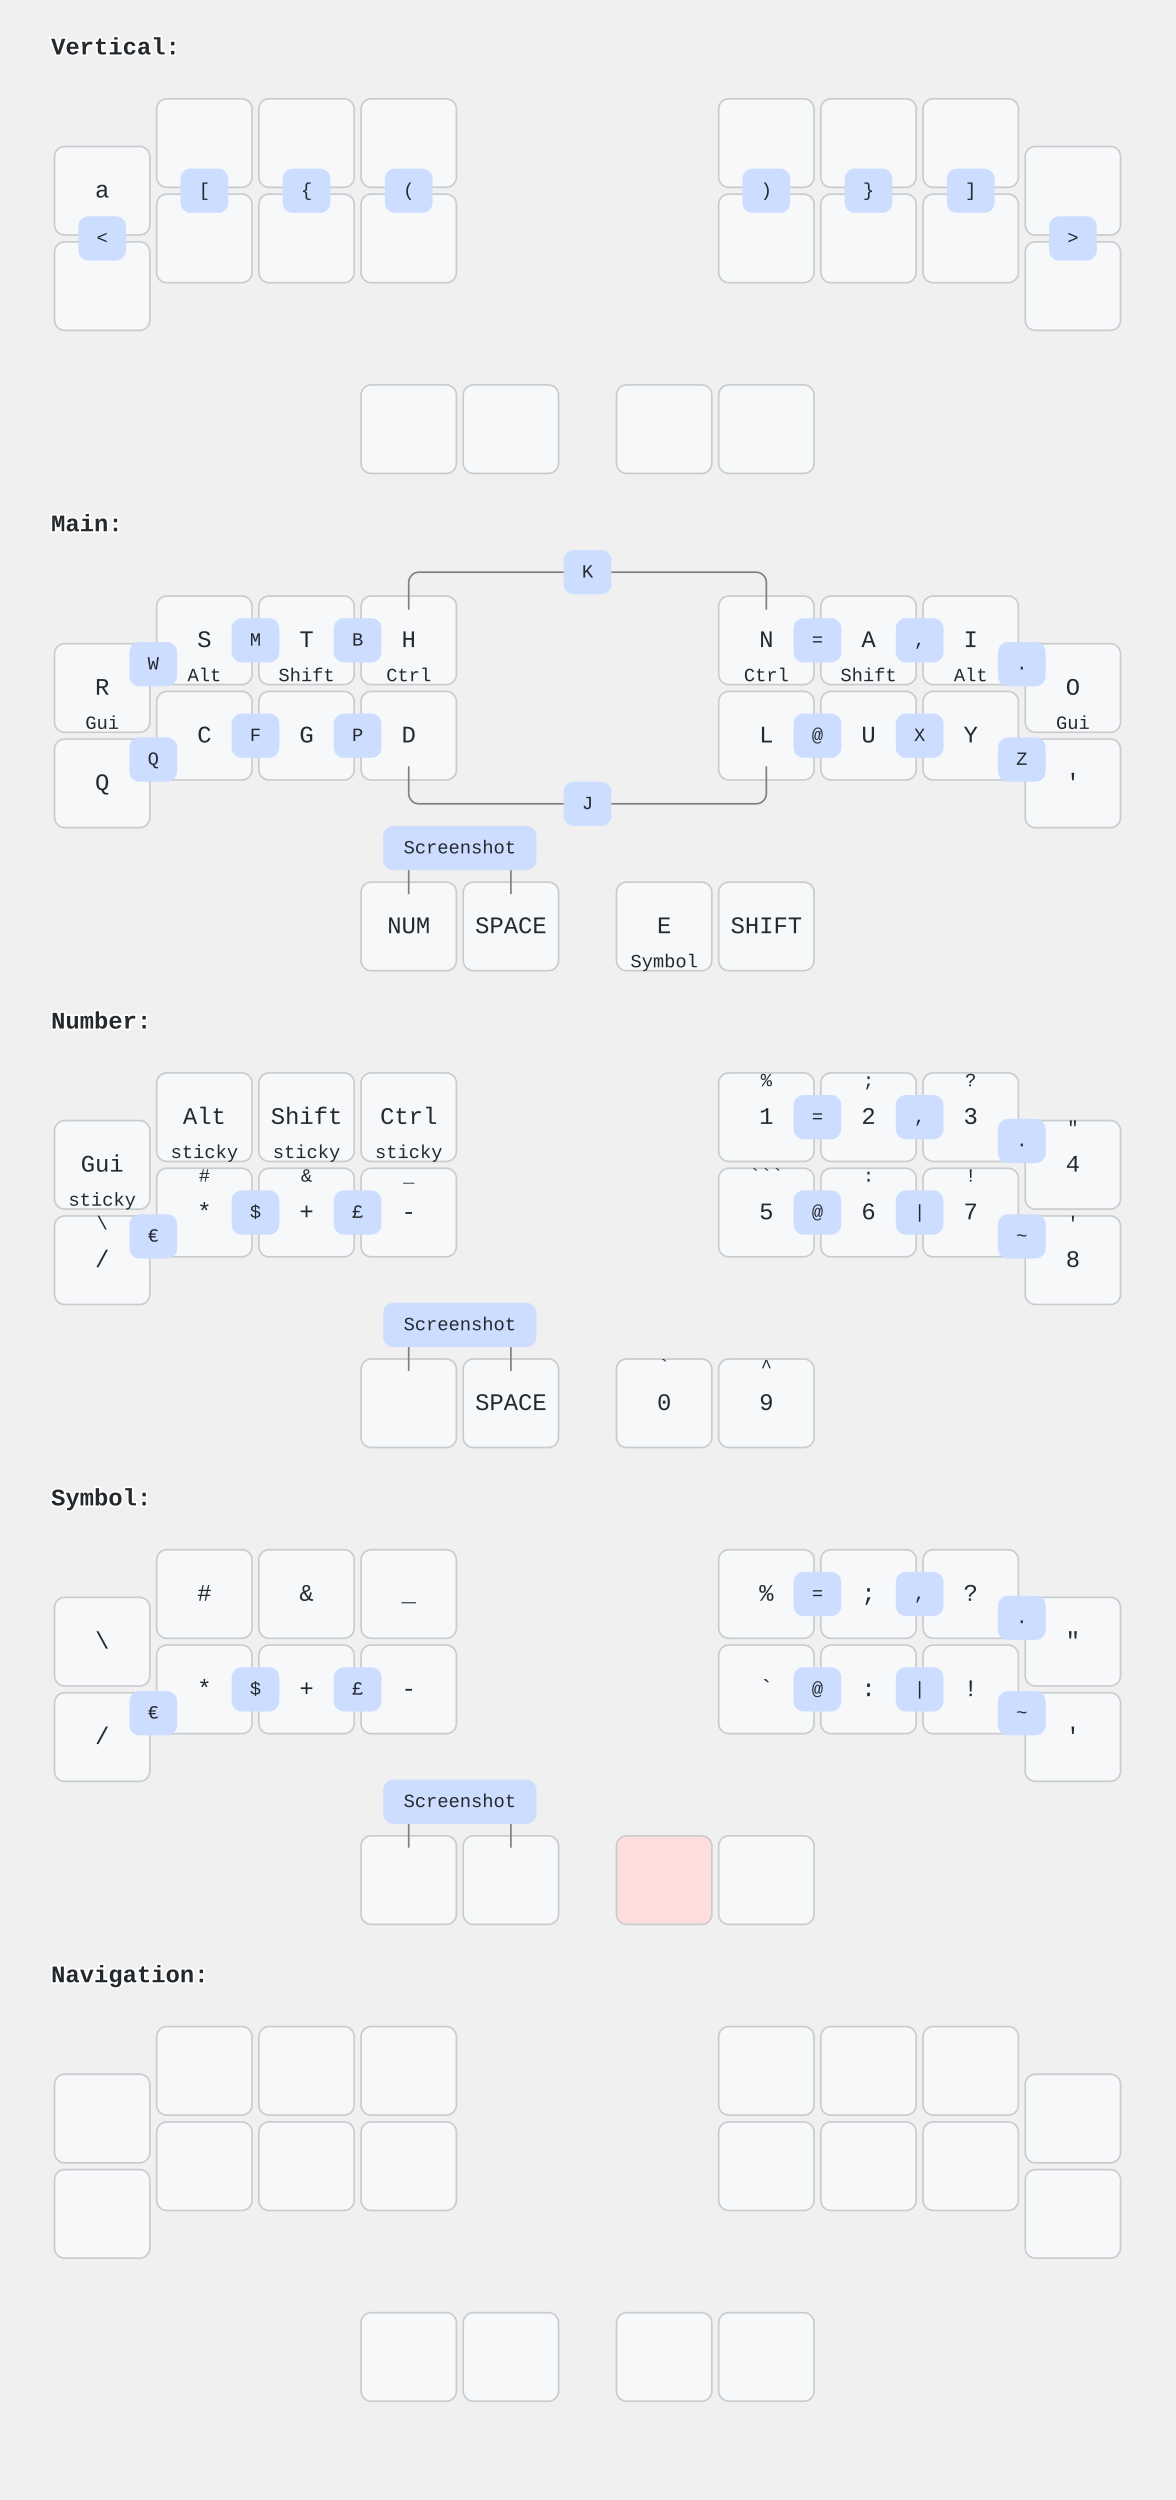
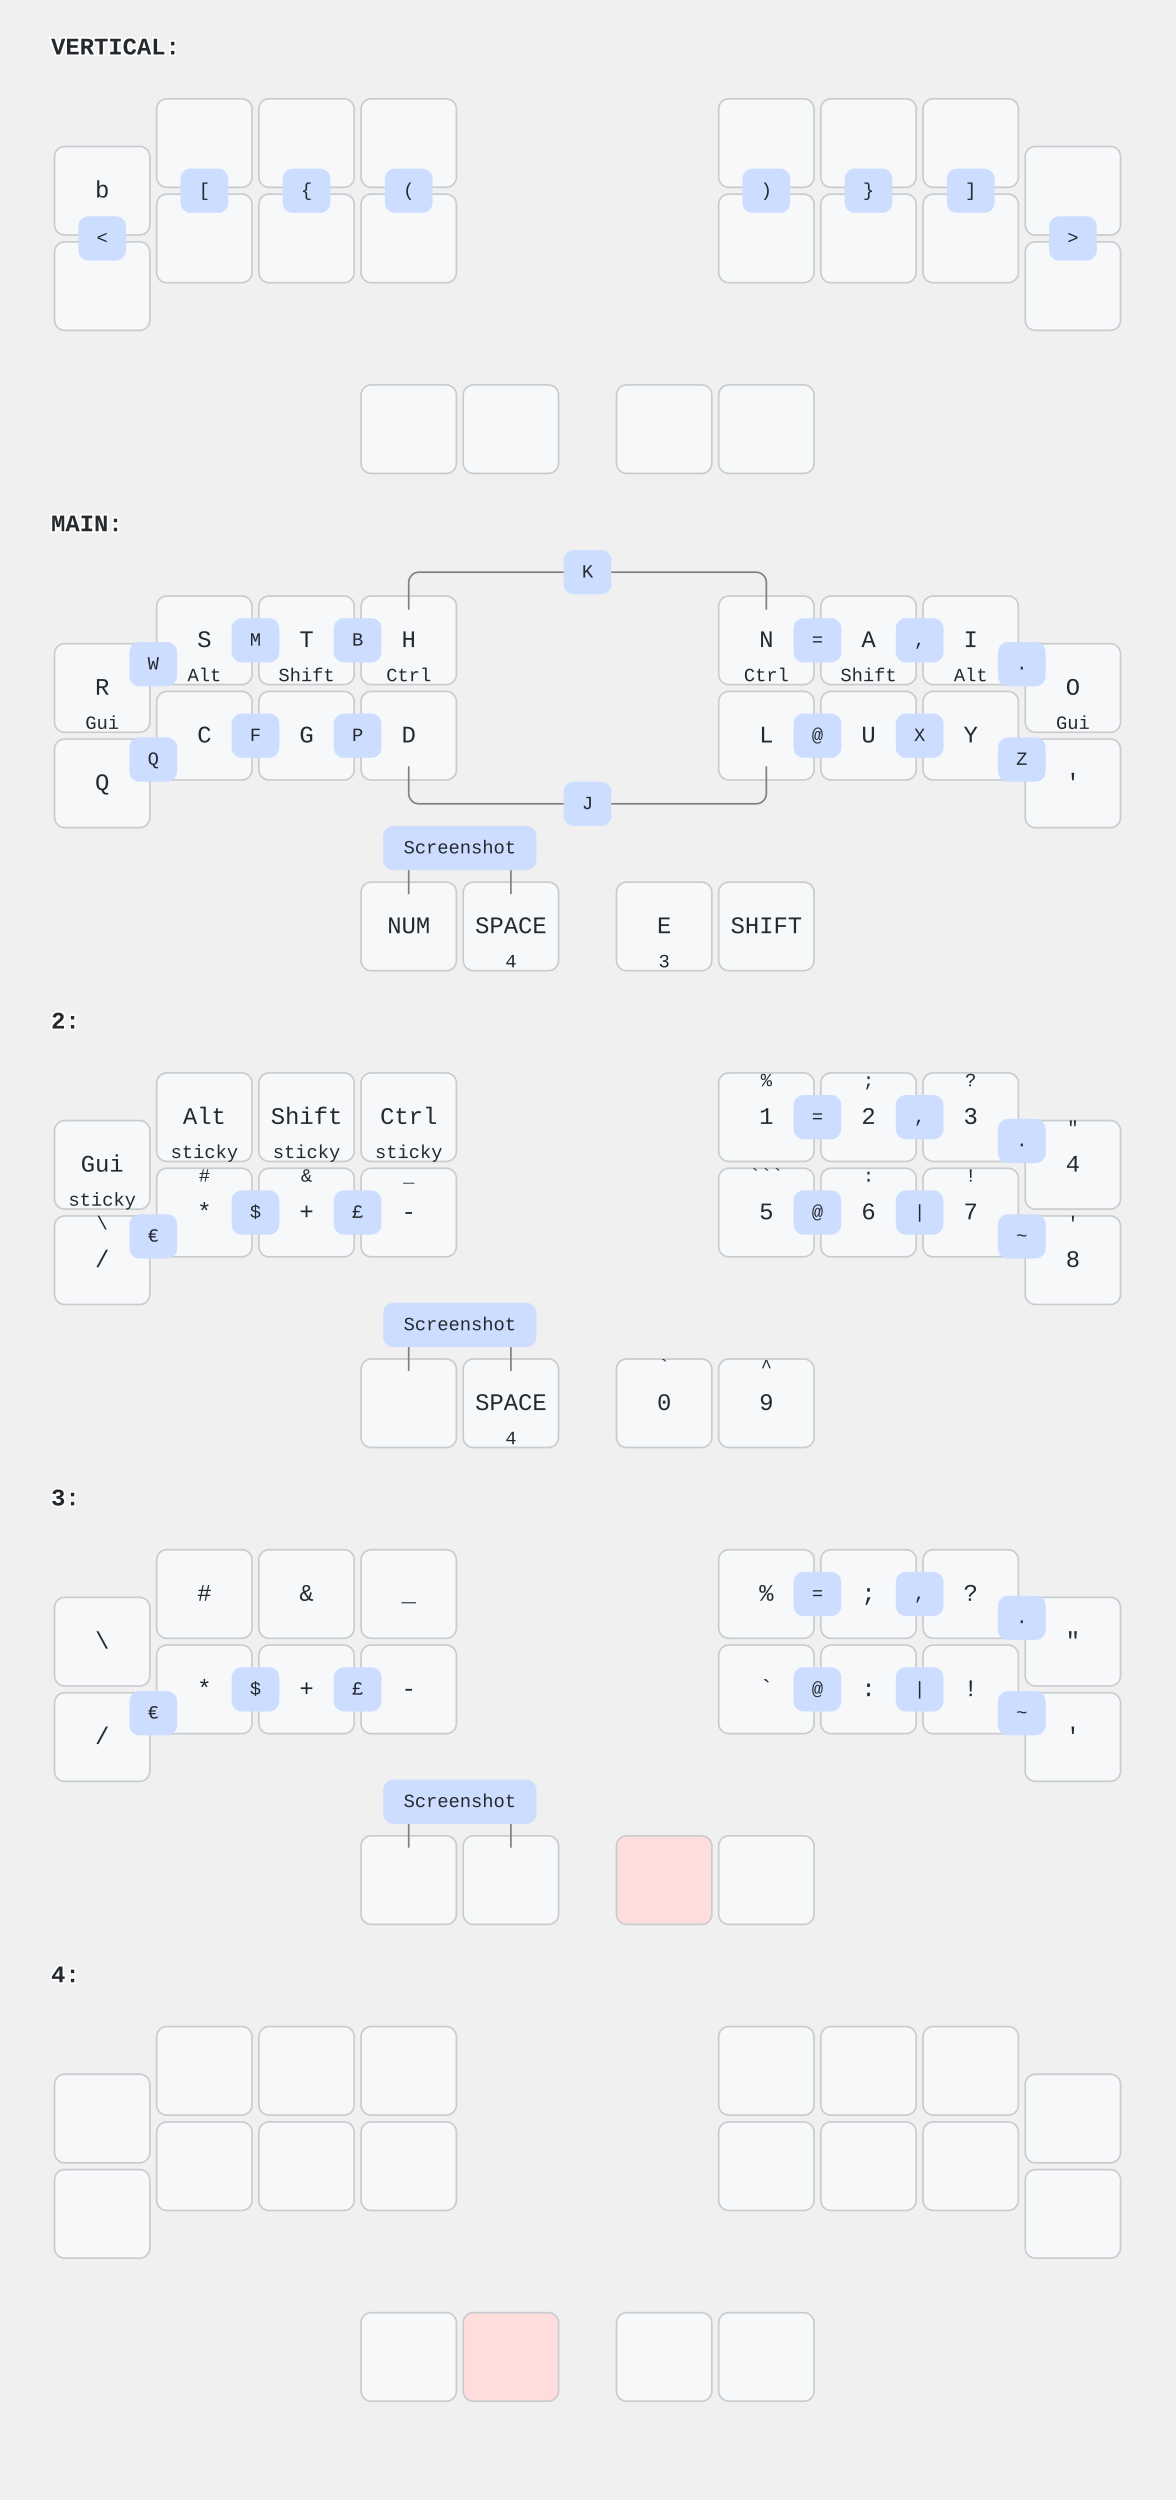
<svg xmlns="http://www.w3.org/2000/svg" width="690" height="1468" viewBox="0 0 690 1468" class="keymap">
  <style>/* font and background color specifications */
svg.keymap {
  font-family: SFMono-Regular,Consolas,Liberation Mono,Menlo,monospace;
  font-size: 14px;
  font-kerning: normal;
  text-rendering: optimizeLegibility;
  fill: #24292e;
}

/* default key styling */
rect.key {
  fill: #f6f8fa;
  stroke: #c9cccf;
  stroke-width: 1;
}

/* default key side styling, only used is draw_key_sides is set */
rect.side {
  filter: brightness(90%);
}

/* color accent for combo boxes */
rect.combo, rect.combo-separate {
  fill: #cdf;
}

/* color accent for held keys */
rect.held, rect.combo.held {
  fill: #fdd;
}

/* color accent for ghost (optional) keys */
rect.ghost, rect.combo.ghost {
  display: none;
}

text {
  text-anchor: middle;
  dominant-baseline: middle;
}

/* styling for layer labels */
text.label {
  font-weight: bold;
  text-anchor: start;
  stroke: white;
  stroke-width: 2;
  paint-order: stroke;
}

/* styling for combo tap, and key hold/shifted label text */
text.combo, text.hold, text.shifted {
  font-size: 11px;
}

text.hold {
  text-anchor: middle;
  dominant-baseline: auto;
}

text.shifted {
  text-anchor: middle;
  dominant-baseline: hanging;
}

/* styling for hold/shifted label text in combo box */
text.combo.hold, text.combo.shifted {
  font-size: 8px;
}

/* lighter symbol for transparent keys */
text.trans {
  fill: #7b7e81;
}

/* styling for combo dendrons */
path.combo {
  stroke-width: 1;
  stroke: gray;
  fill: none;
}

/* Start Tabler Icons Cleanup */
/* cannot use height/width with glyphs */
.icon-tabler &gt; path {
  fill: inherit;
  stroke: inherit;
  stroke-width: 2;
}
/* hide tabler's default box */
.icon-tabler &gt; path[stroke="none"][fill="none"] {
  visibility: hidden;
}
/* End Tabler Icons Cleanup */</style>
-   <g transform="translate(30, 0)" class="layer-Vertical">
-     <text x="0" y="28" class="label">Vertical:</text>
+   <g transform="translate(30, 0)" class="layer-VERTICAL">
+     <text x="0" y="28" class="label">VERTICAL:</text>
    <g transform="translate(0, 56)">
      <g transform="translate(30, 56)" class="key keypos-0">
        <rect rx="6" ry="6" x="-28" y="-26" width="56" height="52" class="key" />
-         <text x="0" y="0" class="key tap">a</text>
+         <text x="0" y="0" class="key tap">b</text>
      </g>
      <g transform="translate(90, 28)" class="key trans keypos-1">
        <rect rx="6" ry="6" x="-28" y="-26" width="56" height="52" class="key trans" />
      </g>
      <g transform="translate(150, 28)" class="key trans keypos-2">
        <rect rx="6" ry="6" x="-28" y="-26" width="56" height="52" class="key trans" />
      </g>
      <g transform="translate(210, 28)" class="key trans keypos-3">
        <rect rx="6" ry="6" x="-28" y="-26" width="56" height="52" class="key trans" />
      </g>
      <g transform="translate(270, 56)" class="key ghost keypos-4">
        <rect rx="6" ry="6" x="-28" y="-26" width="56" height="52" class="key ghost" />
      </g>
      <g transform="translate(360, 56)" class="key ghost keypos-5">
        <rect rx="6" ry="6" x="-28" y="-26" width="56" height="52" class="key ghost" />
      </g>
      <g transform="translate(420, 28)" class="key trans keypos-6">
        <rect rx="6" ry="6" x="-28" y="-26" width="56" height="52" class="key trans" />
      </g>
      <g transform="translate(480, 28)" class="key trans keypos-7">
        <rect rx="6" ry="6" x="-28" y="-26" width="56" height="52" class="key trans" />
      </g>
      <g transform="translate(540, 28)" class="key trans keypos-8">
        <rect rx="6" ry="6" x="-28" y="-26" width="56" height="52" class="key trans" />
      </g>
      <g transform="translate(600, 56)" class="key trans keypos-9">
        <rect rx="6" ry="6" x="-28" y="-26" width="56" height="52" class="key trans" />
      </g>
      <g transform="translate(30, 112)" class="key trans keypos-10">
        <rect rx="6" ry="6" x="-28" y="-26" width="56" height="52" class="key trans" />
      </g>
      <g transform="translate(90, 84)" class="key trans keypos-11">
        <rect rx="6" ry="6" x="-28" y="-26" width="56" height="52" class="key trans" />
      </g>
      <g transform="translate(150, 84)" class="key trans keypos-12">
        <rect rx="6" ry="6" x="-28" y="-26" width="56" height="52" class="key trans" />
      </g>
      <g transform="translate(210, 84)" class="key trans keypos-13">
        <rect rx="6" ry="6" x="-28" y="-26" width="56" height="52" class="key trans" />
      </g>
      <g transform="translate(270, 112)" class="key ghost keypos-14">
        <rect rx="6" ry="6" x="-28" y="-26" width="56" height="52" class="key ghost" />
      </g>
      <g transform="translate(360, 112)" class="key ghost keypos-15">
        <rect rx="6" ry="6" x="-28" y="-26" width="56" height="52" class="key ghost" />
      </g>
      <g transform="translate(420, 84)" class="key trans keypos-16">
        <rect rx="6" ry="6" x="-28" y="-26" width="56" height="52" class="key trans" />
      </g>
      <g transform="translate(480, 84)" class="key trans keypos-17">
        <rect rx="6" ry="6" x="-28" y="-26" width="56" height="52" class="key trans" />
      </g>
      <g transform="translate(540, 84)" class="key trans keypos-18">
        <rect rx="6" ry="6" x="-28" y="-26" width="56" height="52" class="key trans" />
      </g>
      <g transform="translate(600, 112)" class="key trans keypos-19">
        <rect rx="6" ry="6" x="-28" y="-26" width="56" height="52" class="key trans" />
      </g>
      <g transform="translate(90, 140)" class="key ghost keypos-20">
        <rect rx="6" ry="6" x="-28" y="-26" width="56" height="52" class="key ghost" />
      </g>
      <g transform="translate(150, 140)" class="key ghost keypos-21">
        <rect rx="6" ry="6" x="-28" y="-26" width="56" height="52" class="key ghost" />
      </g>
      <g transform="translate(210, 140)" class="key ghost keypos-22">
        <rect rx="6" ry="6" x="-28" y="-26" width="56" height="52" class="key ghost" />
      </g>
      <g transform="translate(420, 140)" class="key ghost keypos-23">
        <rect rx="6" ry="6" x="-28" y="-26" width="56" height="52" class="key ghost" />
      </g>
      <g transform="translate(480, 140)" class="key ghost keypos-24">
        <rect rx="6" ry="6" x="-28" y="-26" width="56" height="52" class="key ghost" />
      </g>
      <g transform="translate(540, 140)" class="key ghost keypos-25">
        <rect rx="6" ry="6" x="-28" y="-26" width="56" height="52" class="key ghost" />
      </g>
      <g transform="translate(210, 196)" class="key trans keypos-26">
        <rect rx="6" ry="6" x="-28" y="-26" width="56" height="52" class="key trans" />
      </g>
      <g transform="translate(270, 196)" class="key trans keypos-27">
        <rect rx="6" ry="6" x="-28" y="-26" width="56" height="52" class="key trans" />
      </g>
      <g transform="translate(360, 196)" class="key trans keypos-28">
        <rect rx="6" ry="6" x="-28" y="-26" width="56" height="52" class="key trans" />
      </g>
      <g transform="translate(420, 196)" class="key trans keypos-29">
        <rect rx="6" ry="6" x="-28" y="-26" width="56" height="52" class="key trans" />
      </g>
      <g class="combo combopos-0">
        <rect rx="6" ry="6" x="16" y="71" width="28" height="26" class="combo" />
        <text x="30" y="84" class="combo tap">&lt;</text>
      </g>
      <g class="combo combopos-1">
        <rect rx="6" ry="6" x="76" y="43" width="28" height="26" class="combo" />
        <text x="90" y="56" class="combo tap">[</text>
      </g>
      <g class="combo combopos-2">
        <rect rx="6" ry="6" x="136" y="43" width="28" height="26" class="combo" />
        <text x="150" y="56" class="combo tap">{</text>
      </g>
      <g class="combo combopos-3">
        <rect rx="6" ry="6" x="196" y="43" width="28" height="26" class="combo" />
        <text x="210" y="56" class="combo tap">(</text>
      </g>
      <g class="combo combopos-4">
        <rect rx="6" ry="6" x="406" y="43" width="28" height="26" class="combo" />
        <text x="420" y="56" class="combo tap">)</text>
      </g>
      <g class="combo combopos-5">
        <rect rx="6" ry="6" x="466" y="43" width="28" height="26" class="combo" />
        <text x="480" y="56" class="combo tap">}</text>
      </g>
      <g class="combo combopos-6">
        <rect rx="6" ry="6" x="526" y="43" width="28" height="26" class="combo" />
        <text x="540" y="56" class="combo tap">]</text>
      </g>
      <g class="combo combopos-7">
        <rect rx="6" ry="6" x="586" y="71" width="28" height="26" class="combo" />
        <text x="600" y="84" class="combo tap">&gt;</text>
      </g>
    </g>
  </g>
-   <g transform="translate(30, 280)" class="layer-Main">
-     <text x="0" y="28" class="label">Main:</text>
+   <g transform="translate(30, 280)" class="layer-MAIN">
+     <text x="0" y="28" class="label">MAIN:</text>
    <g transform="translate(0, 68)">
      <g transform="translate(30, 56)" class="key keypos-0">
        <rect rx="6" ry="6" x="-28" y="-26" width="56" height="52" class="key" />
        <text x="0" y="0" class="key tap">R</text>
        <text x="0" y="24" class="key hold">Gui</text>
      </g>
      <g transform="translate(90, 28)" class="key keypos-1">
        <rect rx="6" ry="6" x="-28" y="-26" width="56" height="52" class="key" />
        <text x="0" y="0" class="key tap">S</text>
        <text x="0" y="24" class="key hold">Alt</text>
      </g>
      <g transform="translate(150, 28)" class="key keypos-2">
        <rect rx="6" ry="6" x="-28" y="-26" width="56" height="52" class="key" />
        <text x="0" y="0" class="key tap">T</text>
        <text x="0" y="24" class="key hold">Shift</text>
      </g>
      <g transform="translate(210, 28)" class="key keypos-3">
        <rect rx="6" ry="6" x="-28" y="-26" width="56" height="52" class="key" />
        <text x="0" y="0" class="key tap">H</text>
        <text x="0" y="24" class="key hold">Ctrl</text>
      </g>
      <g transform="translate(270, 56)" class="key ghost keypos-4">
        <rect rx="6" ry="6" x="-28" y="-26" width="56" height="52" class="key ghost" />
      </g>
      <g transform="translate(360, 56)" class="key ghost keypos-5">
        <rect rx="6" ry="6" x="-28" y="-26" width="56" height="52" class="key ghost" />
      </g>
      <g transform="translate(420, 28)" class="key keypos-6">
        <rect rx="6" ry="6" x="-28" y="-26" width="56" height="52" class="key" />
        <text x="0" y="0" class="key tap">N</text>
        <text x="0" y="24" class="key hold">Ctrl</text>
      </g>
      <g transform="translate(480, 28)" class="key keypos-7">
        <rect rx="6" ry="6" x="-28" y="-26" width="56" height="52" class="key" />
        <text x="0" y="0" class="key tap">A</text>
        <text x="0" y="24" class="key hold">Shift</text>
      </g>
      <g transform="translate(540, 28)" class="key keypos-8">
        <rect rx="6" ry="6" x="-28" y="-26" width="56" height="52" class="key" />
        <text x="0" y="0" class="key tap">I</text>
        <text x="0" y="24" class="key hold">Alt</text>
      </g>
      <g transform="translate(600, 56)" class="key keypos-9">
        <rect rx="6" ry="6" x="-28" y="-26" width="56" height="52" class="key" />
        <text x="0" y="0" class="key tap">O</text>
        <text x="0" y="24" class="key hold">Gui</text>
      </g>
      <g transform="translate(30, 112)" class="key keypos-10">
        <rect rx="6" ry="6" x="-28" y="-26" width="56" height="52" class="key" />
        <text x="0" y="0" class="key tap">Q</text>
      </g>
      <g transform="translate(90, 84)" class="key keypos-11">
        <rect rx="6" ry="6" x="-28" y="-26" width="56" height="52" class="key" />
        <text x="0" y="0" class="key tap">C</text>
      </g>
      <g transform="translate(150, 84)" class="key keypos-12">
        <rect rx="6" ry="6" x="-28" y="-26" width="56" height="52" class="key" />
        <text x="0" y="0" class="key tap">G</text>
      </g>
      <g transform="translate(210, 84)" class="key keypos-13">
        <rect rx="6" ry="6" x="-28" y="-26" width="56" height="52" class="key" />
        <text x="0" y="0" class="key tap">D</text>
      </g>
      <g transform="translate(270, 112)" class="key ghost keypos-14">
        <rect rx="6" ry="6" x="-28" y="-26" width="56" height="52" class="key ghost" />
      </g>
      <g transform="translate(360, 112)" class="key ghost keypos-15">
        <rect rx="6" ry="6" x="-28" y="-26" width="56" height="52" class="key ghost" />
      </g>
      <g transform="translate(420, 84)" class="key keypos-16">
        <rect rx="6" ry="6" x="-28" y="-26" width="56" height="52" class="key" />
        <text x="0" y="0" class="key tap">L</text>
      </g>
      <g transform="translate(480, 84)" class="key keypos-17">
        <rect rx="6" ry="6" x="-28" y="-26" width="56" height="52" class="key" />
        <text x="0" y="0" class="key tap">U</text>
      </g>
      <g transform="translate(540, 84)" class="key keypos-18">
        <rect rx="6" ry="6" x="-28" y="-26" width="56" height="52" class="key" />
        <text x="0" y="0" class="key tap">Y</text>
      </g>
      <g transform="translate(600, 112)" class="key keypos-19">
        <rect rx="6" ry="6" x="-28" y="-26" width="56" height="52" class="key" />
        <text x="0" y="0" class="key tap">'</text>
      </g>
      <g transform="translate(90, 140)" class="key ghost keypos-20">
        <rect rx="6" ry="6" x="-28" y="-26" width="56" height="52" class="key ghost" />
      </g>
      <g transform="translate(150, 140)" class="key ghost keypos-21">
        <rect rx="6" ry="6" x="-28" y="-26" width="56" height="52" class="key ghost" />
      </g>
      <g transform="translate(210, 140)" class="key ghost keypos-22">
        <rect rx="6" ry="6" x="-28" y="-26" width="56" height="52" class="key ghost" />
      </g>
      <g transform="translate(420, 140)" class="key ghost keypos-23">
        <rect rx="6" ry="6" x="-28" y="-26" width="56" height="52" class="key ghost" />
      </g>
      <g transform="translate(480, 140)" class="key ghost keypos-24">
        <rect rx="6" ry="6" x="-28" y="-26" width="56" height="52" class="key ghost" />
      </g>
      <g transform="translate(540, 140)" class="key ghost keypos-25">
        <rect rx="6" ry="6" x="-28" y="-26" width="56" height="52" class="key ghost" />
      </g>
      <g transform="translate(210, 196)" class="key keypos-26">
        <rect rx="6" ry="6" x="-28" y="-26" width="56" height="52" class="key" />
        <text x="0" y="0" class="key tap">NUM</text>
      </g>
      <g transform="translate(270, 196)" class="key keypos-27">
        <rect rx="6" ry="6" x="-28" y="-26" width="56" height="52" class="key" />
        <text x="0" y="0" class="key tap">SPACE</text>
+         <text x="0" y="24" class="key hold">4</text>
      </g>
      <g transform="translate(360, 196)" class="key keypos-28">
        <rect rx="6" ry="6" x="-28" y="-26" width="56" height="52" class="key" />
        <text x="0" y="0" class="key tap">E</text>
-         <text x="0" y="24" class="key hold">Symbol</text>
+         <text x="0" y="24" class="key hold">3</text>
      </g>
      <g transform="translate(420, 196)" class="key keypos-29">
        <rect rx="6" ry="6" x="-28" y="-26" width="56" height="52" class="key" />
        <text x="0" y="0" class="key tap">SHIFT</text>
      </g>
      <g class="combo combopos-0">
        <rect rx="6" ry="6" x="46" y="29" width="28" height="26" class="combo" />
        <text x="60" y="42" class="combo tap">W</text>
      </g>
      <g class="combo combopos-1">
        <rect rx="6" ry="6" x="106" y="15" width="28" height="26" class="combo" />
        <text x="120" y="28" class="combo tap">M</text>
      </g>
      <g class="combo combopos-2">
        <rect rx="6" ry="6" x="166" y="15" width="28" height="26" class="combo" />
        <text x="180" y="28" class="combo tap">B</text>
      </g>
      <g class="combo combopos-3">
        <path d="M315,-12 h-99 a6.0,6.0 0 0 0 -6.0,6.0 v16" class="combo" />
        <path d="M315,-12 h99 a6.0,6.0 0 0 1 6.0,6.0 v16" class="combo" />
        <rect rx="6" ry="6" x="301" y="-25" width="28" height="26" class="combo" />
        <text x="315" y="-12" class="combo tap">K</text>
      </g>
      <g class="combo combopos-4">
        <rect rx="6" ry="6" x="436" y="15" width="28" height="26" class="combo" />
        <text x="450" y="28" class="combo tap">=</text>
      </g>
      <g class="combo combopos-5">
        <rect rx="6" ry="6" x="496" y="15" width="28" height="26" class="combo" />
        <text x="510" y="28" class="combo tap">,</text>
      </g>
      <g class="combo combopos-6">
        <rect rx="6" ry="6" x="556" y="29" width="28" height="26" class="combo" />
        <text x="570" y="42" class="combo tap">.</text>
      </g>
      <g class="combo combopos-7">
        <rect rx="6" ry="6" x="46" y="85" width="28" height="26" class="combo" />
        <text x="60" y="98" class="combo tap">Q</text>
      </g>
      <g class="combo combopos-8">
        <rect rx="6" ry="6" x="106" y="71" width="28" height="26" class="combo" />
        <text x="120" y="84" class="combo tap">F</text>
      </g>
      <g class="combo combopos-9">
        <rect rx="6" ry="6" x="166" y="71" width="28" height="26" class="combo" />
        <text x="180" y="84" class="combo tap">P</text>
      </g>
      <g class="combo combopos-10">
        <path d="M315,124 h-99 a6.0,6.0 0 0 1 -6.0,-6.0 v-16" class="combo" />
        <path d="M315,124 h99 a6.0,6.0 0 0 0 6.0,-6.0 v-16" class="combo" />
        <rect rx="6" ry="6" x="301" y="111" width="28" height="26" class="combo" />
        <text x="315" y="124" class="combo tap">J</text>
      </g>
      <g class="combo combopos-11">
        <rect rx="6" ry="6" x="436" y="71" width="28" height="26" class="combo" />
        <text x="450" y="84" class="combo tap">@</text>
      </g>
      <g class="combo combopos-12">
        <rect rx="6" ry="6" x="496" y="71" width="28" height="26" class="combo" />
        <text x="510" y="84" class="combo tap">X</text>
      </g>
      <g class="combo combopos-13">
        <rect rx="6" ry="6" x="556" y="85" width="28" height="26" class="combo" />
        <text x="570" y="98" class="combo tap">Z</text>
      </g>
      <g class="combo combopos-14">
        <path d="M240,150 h-24 a6.0,6.0 0 0 0 -6.0,6.0 v21" class="combo" />
        <path d="M240,150 h24 a6.0,6.0 0 0 1 6.0,6.0 v21" class="combo" />
        <rect rx="6" ry="6" x="195" y="137" width="90" height="26" class="combo" />
        <text x="240" y="150" class="combo tap">Screenshot</text>
      </g>
    </g>
  </g>
-   <g transform="translate(30, 572)" class="layer-Number">
-     <text x="0" y="28" class="label">Number:</text>
+   <g transform="translate(30, 572)" class="layer-2">
+     <text x="0" y="28" class="label">2:</text>
    <g transform="translate(0, 56)">
      <g transform="translate(30, 56)" class="key keypos-0">
        <rect rx="6" ry="6" x="-28" y="-26" width="56" height="52" class="key" />
        <text x="0" y="0" class="key tap">Gui</text>
        <text x="0" y="24" class="key hold">sticky</text>
      </g>
      <g transform="translate(90, 28)" class="key keypos-1">
        <rect rx="6" ry="6" x="-28" y="-26" width="56" height="52" class="key" />
        <text x="0" y="0" class="key tap">Alt</text>
        <text x="0" y="24" class="key hold">sticky</text>
      </g>
      <g transform="translate(150, 28)" class="key keypos-2">
        <rect rx="6" ry="6" x="-28" y="-26" width="56" height="52" class="key" />
        <text x="0" y="0" class="key tap">Shift</text>
        <text x="0" y="24" class="key hold">sticky</text>
      </g>
      <g transform="translate(210, 28)" class="key keypos-3">
        <rect rx="6" ry="6" x="-28" y="-26" width="56" height="52" class="key" />
        <text x="0" y="0" class="key tap">Ctrl</text>
        <text x="0" y="24" class="key hold">sticky</text>
      </g>
      <g transform="translate(270, 56)" class="key ghost keypos-4">
        <rect rx="6" ry="6" x="-28" y="-26" width="56" height="52" class="key ghost" />
      </g>
      <g transform="translate(360, 56)" class="key ghost keypos-5">
        <rect rx="6" ry="6" x="-28" y="-26" width="56" height="52" class="key ghost" />
      </g>
      <g transform="translate(420, 28)" class="key keypos-6">
        <rect rx="6" ry="6" x="-28" y="-26" width="56" height="52" class="key" />
        <text x="0" y="0" class="key tap">1</text>
        <text x="0" y="-24" class="key shifted">%</text>
      </g>
      <g transform="translate(480, 28)" class="key keypos-7">
        <rect rx="6" ry="6" x="-28" y="-26" width="56" height="52" class="key" />
        <text x="0" y="0" class="key tap">2</text>
        <text x="0" y="-24" class="key shifted">;</text>
      </g>
      <g transform="translate(540, 28)" class="key keypos-8">
        <rect rx="6" ry="6" x="-28" y="-26" width="56" height="52" class="key" />
        <text x="0" y="0" class="key tap">3</text>
        <text x="0" y="-24" class="key shifted">?</text>
      </g>
      <g transform="translate(600, 56)" class="key keypos-9">
        <rect rx="6" ry="6" x="-28" y="-26" width="56" height="52" class="key" />
        <text x="0" y="0" class="key tap">4</text>
        <text x="0" y="-24" class="key shifted">"</text>
      </g>
      <g transform="translate(30, 112)" class="key keypos-10">
        <rect rx="6" ry="6" x="-28" y="-26" width="56" height="52" class="key" />
        <text x="0" y="0" class="key tap">/</text>
        <text x="0" y="-24" class="key shifted">\</text>
      </g>
      <g transform="translate(90, 84)" class="key keypos-11">
        <rect rx="6" ry="6" x="-28" y="-26" width="56" height="52" class="key" />
        <text x="0" y="0" class="key tap">*</text>
        <text x="0" y="-24" class="key shifted">#</text>
      </g>
      <g transform="translate(150, 84)" class="key keypos-12">
        <rect rx="6" ry="6" x="-28" y="-26" width="56" height="52" class="key" />
        <text x="0" y="0" class="key tap">+</text>
        <text x="0" y="-24" class="key shifted">&amp;</text>
      </g>
      <g transform="translate(210, 84)" class="key keypos-13">
        <rect rx="6" ry="6" x="-28" y="-26" width="56" height="52" class="key" />
        <text x="0" y="0" class="key tap">-</text>
        <text x="0" y="-24" class="key shifted">_</text>
      </g>
      <g transform="translate(270, 112)" class="key ghost keypos-14">
        <rect rx="6" ry="6" x="-28" y="-26" width="56" height="52" class="key ghost" />
      </g>
      <g transform="translate(360, 112)" class="key ghost keypos-15">
        <rect rx="6" ry="6" x="-28" y="-26" width="56" height="52" class="key ghost" />
      </g>
      <g transform="translate(420, 84)" class="key keypos-16">
        <rect rx="6" ry="6" x="-28" y="-26" width="56" height="52" class="key" />
        <text x="0" y="0" class="key tap">5</text>
        <text x="0" y="-24" class="key shifted">```</text>
      </g>
      <g transform="translate(480, 84)" class="key keypos-17">
        <rect rx="6" ry="6" x="-28" y="-26" width="56" height="52" class="key" />
        <text x="0" y="0" class="key tap">6</text>
        <text x="0" y="-24" class="key shifted">:</text>
      </g>
      <g transform="translate(540, 84)" class="key keypos-18">
        <rect rx="6" ry="6" x="-28" y="-26" width="56" height="52" class="key" />
        <text x="0" y="0" class="key tap">7</text>
        <text x="0" y="-24" class="key shifted">!</text>
      </g>
      <g transform="translate(600, 112)" class="key keypos-19">
        <rect rx="6" ry="6" x="-28" y="-26" width="56" height="52" class="key" />
        <text x="0" y="0" class="key tap">8</text>
        <text x="0" y="-24" class="key shifted">'</text>
      </g>
      <g transform="translate(90, 140)" class="key ghost keypos-20">
        <rect rx="6" ry="6" x="-28" y="-26" width="56" height="52" class="key ghost" />
      </g>
      <g transform="translate(150, 140)" class="key ghost keypos-21">
        <rect rx="6" ry="6" x="-28" y="-26" width="56" height="52" class="key ghost" />
      </g>
      <g transform="translate(210, 140)" class="key ghost keypos-22">
        <rect rx="6" ry="6" x="-28" y="-26" width="56" height="52" class="key ghost" />
      </g>
      <g transform="translate(420, 140)" class="key ghost keypos-23">
        <rect rx="6" ry="6" x="-28" y="-26" width="56" height="52" class="key ghost" />
      </g>
      <g transform="translate(480, 140)" class="key ghost keypos-24">
        <rect rx="6" ry="6" x="-28" y="-26" width="56" height="52" class="key ghost" />
      </g>
      <g transform="translate(540, 140)" class="key ghost keypos-25">
        <rect rx="6" ry="6" x="-28" y="-26" width="56" height="52" class="key ghost" />
      </g>
      <g transform="translate(210, 196)" class="key trans keypos-26">
        <rect rx="6" ry="6" x="-28" y="-26" width="56" height="52" class="key trans" />
      </g>
      <g transform="translate(270, 196)" class="key keypos-27">
        <rect rx="6" ry="6" x="-28" y="-26" width="56" height="52" class="key" />
        <text x="0" y="0" class="key tap">SPACE</text>
+         <text x="0" y="24" class="key hold">4</text>
      </g>
      <g transform="translate(360, 196)" class="key keypos-28">
        <rect rx="6" ry="6" x="-28" y="-26" width="56" height="52" class="key" />
        <text x="0" y="0" class="key tap">0</text>
        <text x="0" y="-24" class="key shifted">`</text>
      </g>
      <g transform="translate(420, 196)" class="key keypos-29">
        <rect rx="6" ry="6" x="-28" y="-26" width="56" height="52" class="key" />
        <text x="0" y="0" class="key tap">9</text>
        <text x="0" y="-24" class="key shifted">^</text>
      </g>
      <g class="combo combopos-0">
        <rect rx="6" ry="6" x="436" y="15" width="28" height="26" class="combo" />
        <text x="450" y="28" class="combo tap">=</text>
      </g>
      <g class="combo combopos-1">
        <rect rx="6" ry="6" x="496" y="15" width="28" height="26" class="combo" />
        <text x="510" y="28" class="combo tap">,</text>
      </g>
      <g class="combo combopos-2">
        <rect rx="6" ry="6" x="556" y="29" width="28" height="26" class="combo" />
        <text x="570" y="42" class="combo tap">.</text>
      </g>
      <g class="combo combopos-3">
        <rect rx="6" ry="6" x="436" y="71" width="28" height="26" class="combo" />
        <text x="450" y="84" class="combo tap">@</text>
      </g>
      <g class="combo combopos-4">
        <path d="M240,150 h-24 a6.0,6.0 0 0 0 -6.0,6.0 v21" class="combo" />
        <path d="M240,150 h24 a6.0,6.0 0 0 1 6.0,6.0 v21" class="combo" />
        <rect rx="6" ry="6" x="195" y="137" width="90" height="26" class="combo" />
        <text x="240" y="150" class="combo tap">Screenshot</text>
      </g>
      <g class="combo combopos-5">
        <rect rx="6" ry="6" x="46" y="85" width="28" height="26" class="combo" />
        <text x="60" y="98" class="combo tap">€</text>
      </g>
      <g class="combo combopos-6">
        <rect rx="6" ry="6" x="106" y="71" width="28" height="26" class="combo" />
        <text x="120" y="84" class="combo tap">$</text>
      </g>
      <g class="combo combopos-7">
        <rect rx="6" ry="6" x="166" y="71" width="28" height="26" class="combo" />
        <text x="180" y="84" class="combo tap">£</text>
      </g>
      <g class="combo combopos-8">
        <rect rx="6" ry="6" x="496" y="71" width="28" height="26" class="combo" />
        <text x="510" y="84" class="combo tap">|</text>
      </g>
      <g class="combo combopos-9">
        <rect rx="6" ry="6" x="556" y="85" width="28" height="26" class="combo" />
        <text x="570" y="98" class="combo tap">~</text>
      </g>
    </g>
  </g>
-   <g transform="translate(30, 852)" class="layer-Symbol">
-     <text x="0" y="28" class="label">Symbol:</text>
+   <g transform="translate(30, 852)" class="layer-3">
+     <text x="0" y="28" class="label">3:</text>
    <g transform="translate(0, 56)">
      <g transform="translate(30, 56)" class="key keypos-0">
        <rect rx="6" ry="6" x="-28" y="-26" width="56" height="52" class="key" />
        <text x="0" y="0" class="key tap">\</text>
      </g>
      <g transform="translate(90, 28)" class="key keypos-1">
        <rect rx="6" ry="6" x="-28" y="-26" width="56" height="52" class="key" />
        <text x="0" y="0" class="key tap">#</text>
      </g>
      <g transform="translate(150, 28)" class="key keypos-2">
        <rect rx="6" ry="6" x="-28" y="-26" width="56" height="52" class="key" />
        <text x="0" y="0" class="key tap">&amp;</text>
      </g>
      <g transform="translate(210, 28)" class="key keypos-3">
        <rect rx="6" ry="6" x="-28" y="-26" width="56" height="52" class="key" />
        <text x="0" y="0" class="key tap">_</text>
      </g>
      <g transform="translate(270, 56)" class="key ghost keypos-4">
        <rect rx="6" ry="6" x="-28" y="-26" width="56" height="52" class="key ghost" />
      </g>
      <g transform="translate(360, 56)" class="key ghost keypos-5">
        <rect rx="6" ry="6" x="-28" y="-26" width="56" height="52" class="key ghost" />
      </g>
      <g transform="translate(420, 28)" class="key keypos-6">
        <rect rx="6" ry="6" x="-28" y="-26" width="56" height="52" class="key" />
        <text x="0" y="0" class="key tap">%</text>
      </g>
      <g transform="translate(480, 28)" class="key keypos-7">
        <rect rx="6" ry="6" x="-28" y="-26" width="56" height="52" class="key" />
        <text x="0" y="0" class="key tap">;</text>
      </g>
      <g transform="translate(540, 28)" class="key keypos-8">
        <rect rx="6" ry="6" x="-28" y="-26" width="56" height="52" class="key" />
        <text x="0" y="0" class="key tap">?</text>
      </g>
      <g transform="translate(600, 56)" class="key keypos-9">
        <rect rx="6" ry="6" x="-28" y="-26" width="56" height="52" class="key" />
        <text x="0" y="0" class="key tap">"</text>
      </g>
      <g transform="translate(30, 112)" class="key keypos-10">
        <rect rx="6" ry="6" x="-28" y="-26" width="56" height="52" class="key" />
        <text x="0" y="0" class="key tap">/</text>
      </g>
      <g transform="translate(90, 84)" class="key keypos-11">
        <rect rx="6" ry="6" x="-28" y="-26" width="56" height="52" class="key" />
        <text x="0" y="0" class="key tap">*</text>
      </g>
      <g transform="translate(150, 84)" class="key keypos-12">
        <rect rx="6" ry="6" x="-28" y="-26" width="56" height="52" class="key" />
        <text x="0" y="0" class="key tap">+</text>
      </g>
      <g transform="translate(210, 84)" class="key keypos-13">
        <rect rx="6" ry="6" x="-28" y="-26" width="56" height="52" class="key" />
        <text x="0" y="0" class="key tap">-</text>
      </g>
      <g transform="translate(270, 112)" class="key ghost keypos-14">
        <rect rx="6" ry="6" x="-28" y="-26" width="56" height="52" class="key ghost" />
      </g>
      <g transform="translate(360, 112)" class="key ghost keypos-15">
        <rect rx="6" ry="6" x="-28" y="-26" width="56" height="52" class="key ghost" />
      </g>
      <g transform="translate(420, 84)" class="key keypos-16">
        <rect rx="6" ry="6" x="-28" y="-26" width="56" height="52" class="key" />
        <text x="0" y="0" class="key tap">`</text>
      </g>
      <g transform="translate(480, 84)" class="key keypos-17">
        <rect rx="6" ry="6" x="-28" y="-26" width="56" height="52" class="key" />
        <text x="0" y="0" class="key tap">:</text>
      </g>
      <g transform="translate(540, 84)" class="key keypos-18">
        <rect rx="6" ry="6" x="-28" y="-26" width="56" height="52" class="key" />
        <text x="0" y="0" class="key tap">!</text>
      </g>
      <g transform="translate(600, 112)" class="key keypos-19">
        <rect rx="6" ry="6" x="-28" y="-26" width="56" height="52" class="key" />
        <text x="0" y="0" class="key tap">'</text>
      </g>
      <g transform="translate(90, 140)" class="key ghost keypos-20">
        <rect rx="6" ry="6" x="-28" y="-26" width="56" height="52" class="key ghost" />
      </g>
      <g transform="translate(150, 140)" class="key ghost keypos-21">
        <rect rx="6" ry="6" x="-28" y="-26" width="56" height="52" class="key ghost" />
      </g>
      <g transform="translate(210, 140)" class="key ghost keypos-22">
        <rect rx="6" ry="6" x="-28" y="-26" width="56" height="52" class="key ghost" />
      </g>
      <g transform="translate(420, 140)" class="key ghost keypos-23">
        <rect rx="6" ry="6" x="-28" y="-26" width="56" height="52" class="key ghost" />
      </g>
      <g transform="translate(480, 140)" class="key ghost keypos-24">
        <rect rx="6" ry="6" x="-28" y="-26" width="56" height="52" class="key ghost" />
      </g>
      <g transform="translate(540, 140)" class="key ghost keypos-25">
        <rect rx="6" ry="6" x="-28" y="-26" width="56" height="52" class="key ghost" />
      </g>
      <g transform="translate(210, 196)" class="key trans keypos-26">
        <rect rx="6" ry="6" x="-28" y="-26" width="56" height="52" class="key trans" />
      </g>
      <g transform="translate(270, 196)" class="key trans keypos-27">
        <rect rx="6" ry="6" x="-28" y="-26" width="56" height="52" class="key trans" />
      </g>
      <g transform="translate(360, 196)" class="key held keypos-28">
        <rect rx="6" ry="6" x="-28" y="-26" width="56" height="52" class="key held" />
      </g>
      <g transform="translate(420, 196)" class="key trans keypos-29">
        <rect rx="6" ry="6" x="-28" y="-26" width="56" height="52" class="key trans" />
      </g>
      <g class="combo combopos-0">
        <rect rx="6" ry="6" x="436" y="15" width="28" height="26" class="combo" />
        <text x="450" y="28" class="combo tap">=</text>
      </g>
      <g class="combo combopos-1">
        <rect rx="6" ry="6" x="496" y="15" width="28" height="26" class="combo" />
        <text x="510" y="28" class="combo tap">,</text>
      </g>
      <g class="combo combopos-2">
        <rect rx="6" ry="6" x="556" y="29" width="28" height="26" class="combo" />
        <text x="570" y="42" class="combo tap">.</text>
      </g>
      <g class="combo combopos-3">
        <rect rx="6" ry="6" x="436" y="71" width="28" height="26" class="combo" />
        <text x="450" y="84" class="combo tap">@</text>
      </g>
      <g class="combo combopos-4">
        <path d="M240,150 h-24 a6.0,6.0 0 0 0 -6.0,6.0 v21" class="combo" />
        <path d="M240,150 h24 a6.0,6.0 0 0 1 6.0,6.0 v21" class="combo" />
        <rect rx="6" ry="6" x="195" y="137" width="90" height="26" class="combo" />
        <text x="240" y="150" class="combo tap">Screenshot</text>
      </g>
      <g class="combo combopos-5">
        <rect rx="6" ry="6" x="46" y="85" width="28" height="26" class="combo" />
        <text x="60" y="98" class="combo tap">€</text>
      </g>
      <g class="combo combopos-6">
        <rect rx="6" ry="6" x="106" y="71" width="28" height="26" class="combo" />
        <text x="120" y="84" class="combo tap">$</text>
      </g>
      <g class="combo combopos-7">
        <rect rx="6" ry="6" x="166" y="71" width="28" height="26" class="combo" />
        <text x="180" y="84" class="combo tap">£</text>
      </g>
      <g class="combo combopos-8">
        <rect rx="6" ry="6" x="496" y="71" width="28" height="26" class="combo" />
        <text x="510" y="84" class="combo tap">|</text>
      </g>
      <g class="combo combopos-9">
        <rect rx="6" ry="6" x="556" y="85" width="28" height="26" class="combo" />
        <text x="570" y="98" class="combo tap">~</text>
      </g>
    </g>
  </g>
-   <g transform="translate(30, 1132)" class="layer-Navigation">
-     <text x="0" y="28" class="label">Navigation:</text>
+   <g transform="translate(30, 1132)" class="layer-4">
+     <text x="0" y="28" class="label">4:</text>
    <g transform="translate(0, 56)">
      <g transform="translate(30, 56)" class="key trans keypos-0">
        <rect rx="6" ry="6" x="-28" y="-26" width="56" height="52" class="key trans" />
      </g>
      <g transform="translate(90, 28)" class="key trans keypos-1">
        <rect rx="6" ry="6" x="-28" y="-26" width="56" height="52" class="key trans" />
      </g>
      <g transform="translate(150, 28)" class="key trans keypos-2">
        <rect rx="6" ry="6" x="-28" y="-26" width="56" height="52" class="key trans" />
      </g>
      <g transform="translate(210, 28)" class="key trans keypos-3">
        <rect rx="6" ry="6" x="-28" y="-26" width="56" height="52" class="key trans" />
      </g>
      <g transform="translate(270, 56)" class="key ghost keypos-4">
        <rect rx="6" ry="6" x="-28" y="-26" width="56" height="52" class="key ghost" />
      </g>
      <g transform="translate(360, 56)" class="key ghost keypos-5">
        <rect rx="6" ry="6" x="-28" y="-26" width="56" height="52" class="key ghost" />
      </g>
      <g transform="translate(420, 28)" class="key trans keypos-6">
        <rect rx="6" ry="6" x="-28" y="-26" width="56" height="52" class="key trans" />
      </g>
      <g transform="translate(480, 28)" class="key trans keypos-7">
        <rect rx="6" ry="6" x="-28" y="-26" width="56" height="52" class="key trans" />
      </g>
      <g transform="translate(540, 28)" class="key trans keypos-8">
        <rect rx="6" ry="6" x="-28" y="-26" width="56" height="52" class="key trans" />
      </g>
      <g transform="translate(600, 56)" class="key trans keypos-9">
        <rect rx="6" ry="6" x="-28" y="-26" width="56" height="52" class="key trans" />
      </g>
      <g transform="translate(30, 112)" class="key trans keypos-10">
        <rect rx="6" ry="6" x="-28" y="-26" width="56" height="52" class="key trans" />
      </g>
      <g transform="translate(90, 84)" class="key trans keypos-11">
        <rect rx="6" ry="6" x="-28" y="-26" width="56" height="52" class="key trans" />
      </g>
      <g transform="translate(150, 84)" class="key trans keypos-12">
        <rect rx="6" ry="6" x="-28" y="-26" width="56" height="52" class="key trans" />
      </g>
      <g transform="translate(210, 84)" class="key trans keypos-13">
        <rect rx="6" ry="6" x="-28" y="-26" width="56" height="52" class="key trans" />
      </g>
      <g transform="translate(270, 112)" class="key ghost keypos-14">
        <rect rx="6" ry="6" x="-28" y="-26" width="56" height="52" class="key ghost" />
      </g>
      <g transform="translate(360, 112)" class="key ghost keypos-15">
        <rect rx="6" ry="6" x="-28" y="-26" width="56" height="52" class="key ghost" />
      </g>
      <g transform="translate(420, 84)" class="key trans keypos-16">
        <rect rx="6" ry="6" x="-28" y="-26" width="56" height="52" class="key trans" />
      </g>
      <g transform="translate(480, 84)" class="key trans keypos-17">
        <rect rx="6" ry="6" x="-28" y="-26" width="56" height="52" class="key trans" />
      </g>
      <g transform="translate(540, 84)" class="key trans keypos-18">
        <rect rx="6" ry="6" x="-28" y="-26" width="56" height="52" class="key trans" />
      </g>
      <g transform="translate(600, 112)" class="key trans keypos-19">
        <rect rx="6" ry="6" x="-28" y="-26" width="56" height="52" class="key trans" />
      </g>
      <g transform="translate(90, 140)" class="key ghost keypos-20">
        <rect rx="6" ry="6" x="-28" y="-26" width="56" height="52" class="key ghost" />
      </g>
      <g transform="translate(150, 140)" class="key ghost keypos-21">
        <rect rx="6" ry="6" x="-28" y="-26" width="56" height="52" class="key ghost" />
      </g>
      <g transform="translate(210, 140)" class="key ghost keypos-22">
        <rect rx="6" ry="6" x="-28" y="-26" width="56" height="52" class="key ghost" />
      </g>
      <g transform="translate(420, 140)" class="key ghost keypos-23">
        <rect rx="6" ry="6" x="-28" y="-26" width="56" height="52" class="key ghost" />
      </g>
      <g transform="translate(480, 140)" class="key ghost keypos-24">
        <rect rx="6" ry="6" x="-28" y="-26" width="56" height="52" class="key ghost" />
      </g>
      <g transform="translate(540, 140)" class="key ghost keypos-25">
        <rect rx="6" ry="6" x="-28" y="-26" width="56" height="52" class="key ghost" />
      </g>
      <g transform="translate(210, 196)" class="key trans keypos-26">
        <rect rx="6" ry="6" x="-28" y="-26" width="56" height="52" class="key trans" />
      </g>
-       <g transform="translate(270, 196)" class="key trans keypos-27">
-         <rect rx="6" ry="6" x="-28" y="-26" width="56" height="52" class="key trans" />
+       <g transform="translate(270, 196)" class="key held keypos-27">
+         <rect rx="6" ry="6" x="-28" y="-26" width="56" height="52" class="key held" />
      </g>
      <g transform="translate(360, 196)" class="key trans keypos-28">
        <rect rx="6" ry="6" x="-28" y="-26" width="56" height="52" class="key trans" />
      </g>
      <g transform="translate(420, 196)" class="key trans keypos-29">
        <rect rx="6" ry="6" x="-28" y="-26" width="56" height="52" class="key trans" />
      </g>
    </g>
  </g>
</svg>
